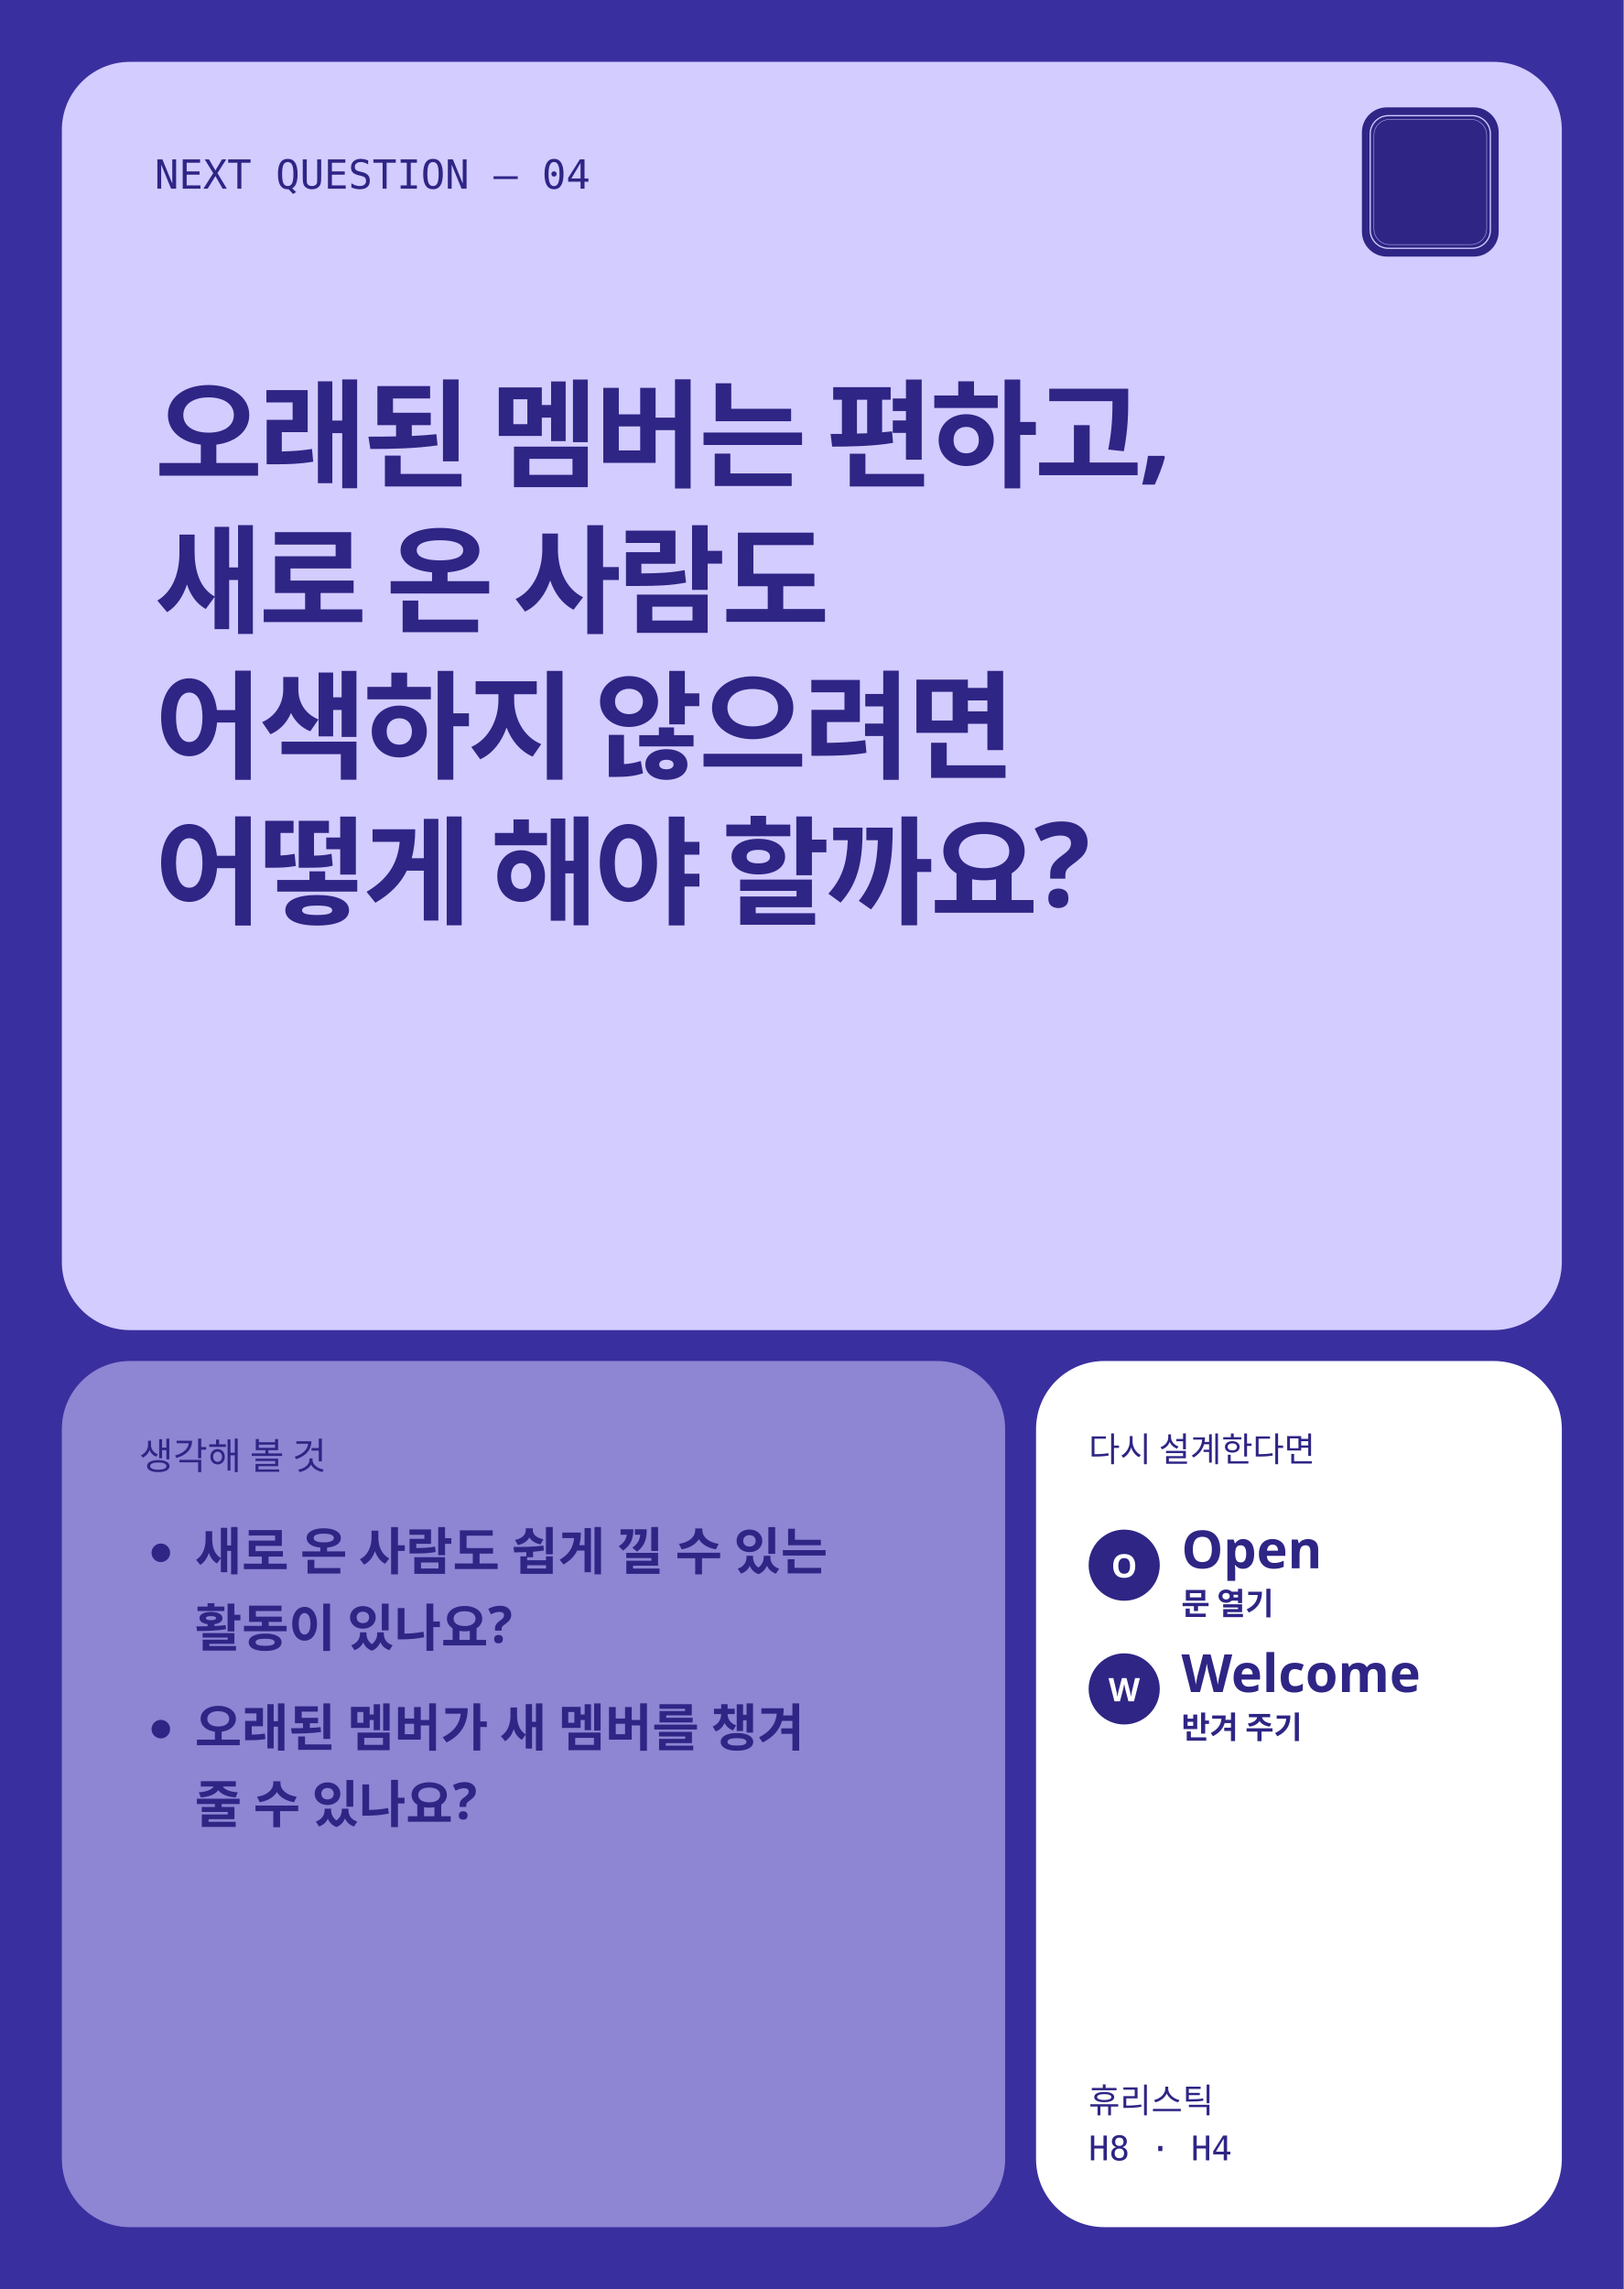
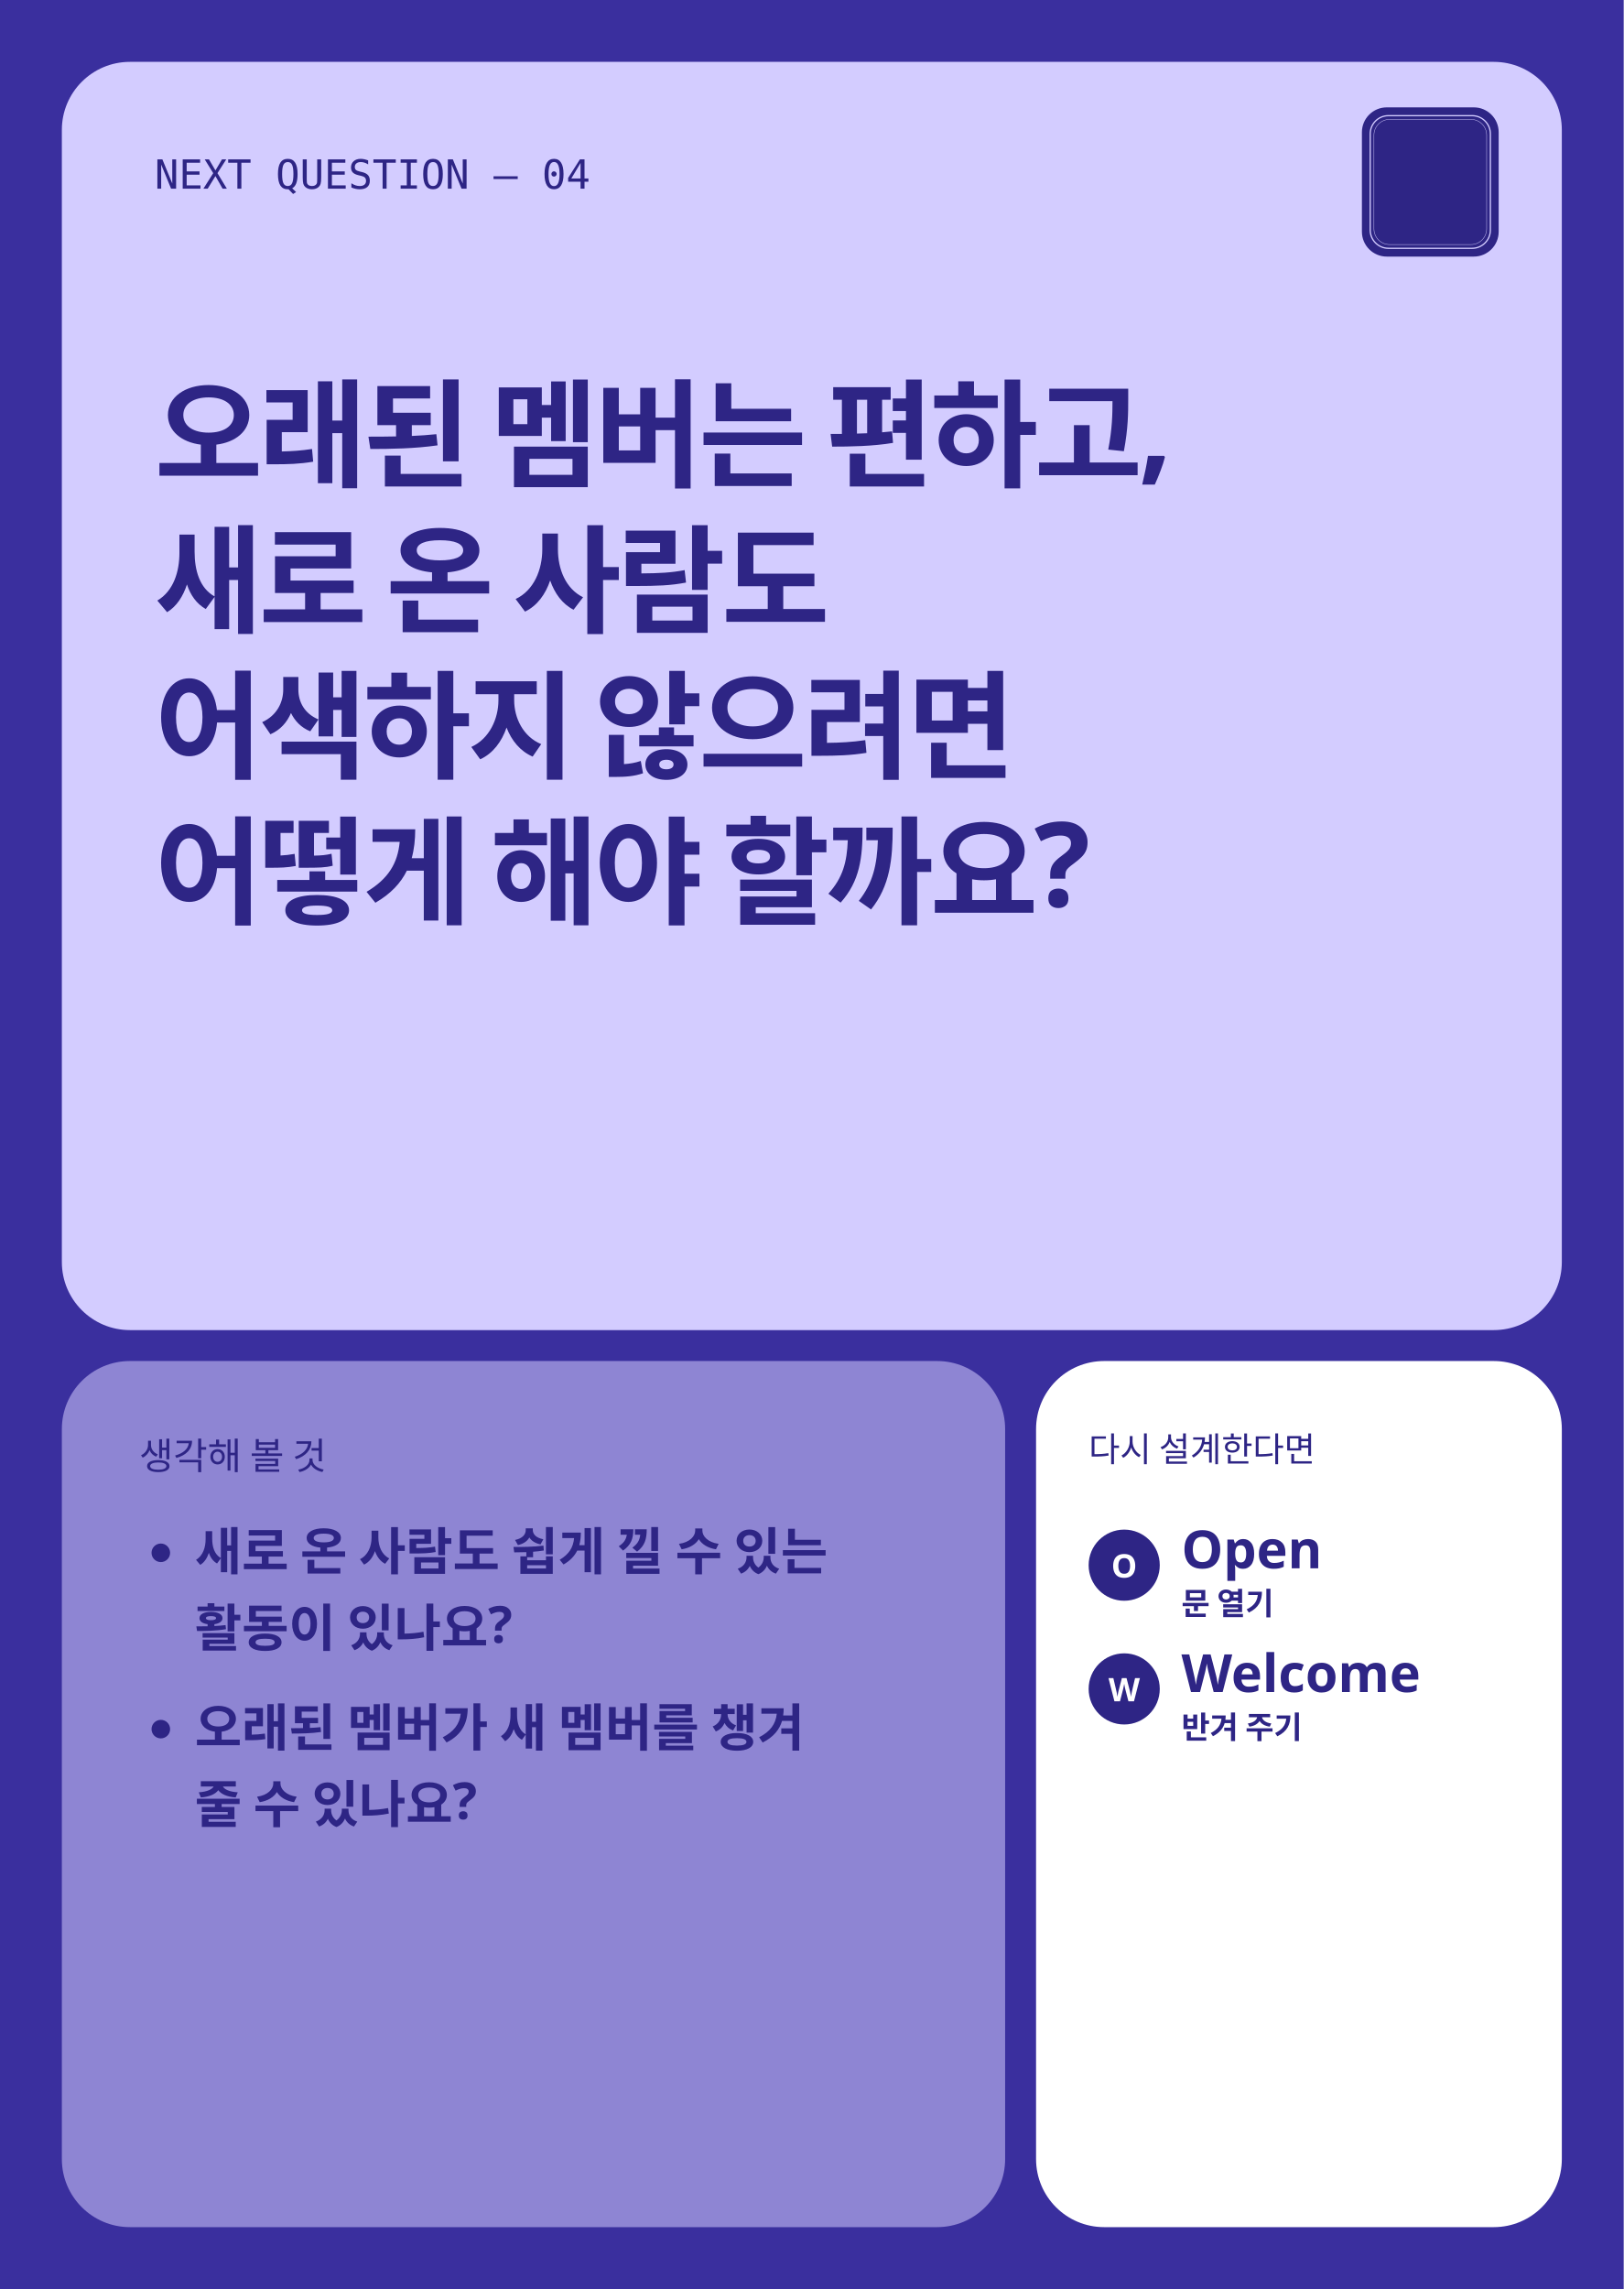
<svg xmlns="http://www.w3.org/2000/svg" width="105mm" height="148mm" viewBox="0 0 1050 1480">
  <g id="background">
    <rect width="1050" height="1480" fill="#3a2f9e" />
  </g>
  <g id="panel-question">
    <rect x="40" y="40" width="970" height="820" rx="44" fill="#d3ccff" />
    <text x="100" y="122" font-family="'IBM Plex Mono', 'DejaVu Sans Mono', 'Courier New', monospace" font-size="26" font-weight="400" fill="#2e2585" text-anchor="start" letter-spacing="0">
      <tspan x="100" dy="0.0">NEXT QUESTION — 04</tspan>
    </text>
    <g transform="translate(870 52) scale(.134)">
      <rect x="80" y="130" width="660" height="720" rx="120" fill="#2e2585" />
      <rect x="120" y="170" width="580" height="640" rx="88" fill="none" stroke="#d3ccff" stroke-width="6" />
      <rect x="138" y="188" width="544" height="604" rx="76" fill="none" stroke="#d3ccff" stroke-width="2" />
    </g>
    <text x="100" y="309.0" font-family="Pretendard, 'Apple SD Gothic Neo', 'Malgun Gothic', sans-serif" font-size="76" font-weight="700" fill="#2e2585" text-anchor="start" letter-spacing="-2.5">
      <tspan x="100" dy="0.0">오래된 멤버는 편하고,</tspan>
      <tspan x="100" dy="94.2">새로 온 사람도</tspan>
      <tspan x="100" dy="94.2">어색하지 않으려면</tspan>
      <tspan x="100" dy="94.2">어떻게 해야 할까요?</tspan>
    </text>
  </g>
  <g id="panel-think">
    <rect x="40" y="880" width="610" height="560" rx="44" fill="#8e85d3" />
    <text x="90" y="950" font-family="'IBM Plex Mono', 'DejaVu Sans Mono', 'Courier New', monospace" font-size="24" font-weight="400" fill="#2e2585" text-anchor="start" letter-spacing="0">
      <tspan x="90" dy="0.0">생각해 볼 것</tspan>
    </text>
    <circle cx="104" cy="1004" r="6" fill="#2e2585" />
    <text x="126" y="1015" font-family="Pretendard, 'Apple SD Gothic Neo', 'Malgun Gothic', sans-serif" font-size="33" font-weight="600" fill="#2e2585" text-anchor="start" letter-spacing="0">
      <tspan x="126" dy="0.0">새로 온 사람도 쉽게 낄 수 있는</tspan>
      <tspan x="126" dy="49.5">활동이 있나요?</tspan>
    </text>
    <circle cx="104" cy="1118" r="6" fill="#2e2585" />
    <text x="126" y="1129" font-family="Pretendard, 'Apple SD Gothic Neo', 'Malgun Gothic', sans-serif" font-size="33" font-weight="600" fill="#2e2585" text-anchor="start" letter-spacing="0">
      <tspan x="126" dy="0.0">오래된 멤버가 새 멤버를 챙겨</tspan>
      <tspan x="126" dy="49.5">줄 수 있나요?</tspan>
    </text>
  </g>
  <g id="panel-skill">
    <rect x="670" y="880" width="340" height="560" rx="44" fill="#ffffff" />
    <text x="704" y="945" font-family="'IBM Plex Mono', 'DejaVu Sans Mono', 'Courier New', monospace" font-size="22" font-weight="400" fill="#2e2585" text-anchor="start" letter-spacing="0">
      <tspan x="704" dy="0.0">다시 설계한다면</tspan>
    </text>
    <circle cx="727" cy="1012" r="23" fill="#2e2585" />
    <text x="727" y="1020" font-family="Pretendard, 'Apple SD Gothic Neo', 'Malgun Gothic', sans-serif" font-size="21" font-weight="700" fill="#ffffff" text-anchor="middle" letter-spacing="0">
      <tspan x="727" dy="0.0">O</tspan>
    </text>
    <text x="764" y="1014" font-family="Pretendard, 'Apple SD Gothic Neo', 'Malgun Gothic', sans-serif" font-size="34" font-weight="700" fill="#2e2585" text-anchor="start" letter-spacing="0">
      <tspan x="764" dy="0.0">Open</tspan>
    </text>
    <text x="764" y="1044" font-family="Pretendard, 'Apple SD Gothic Neo', 'Malgun Gothic', sans-serif" font-size="20" font-weight="600" fill="#2e2585" text-anchor="start" letter-spacing="0">
      <tspan x="764" dy="0.0">문 열기</tspan>
    </text>
    <circle cx="727" cy="1092" r="23" fill="#2e2585" />
    <text x="727" y="1100" font-family="Pretendard, 'Apple SD Gothic Neo', 'Malgun Gothic', sans-serif" font-size="21" font-weight="700" fill="#ffffff" text-anchor="middle" letter-spacing="0">
      <tspan x="727" dy="0.0">W</tspan>
    </text>
    <text x="764" y="1094" font-family="Pretendard, 'Apple SD Gothic Neo', 'Malgun Gothic', sans-serif" font-size="34" font-weight="700" fill="#2e2585" text-anchor="start" letter-spacing="0">
      <tspan x="764" dy="0.0">Welcome</tspan>
    </text>
    <text x="764" y="1124" font-family="Pretendard, 'Apple SD Gothic Neo', 'Malgun Gothic', sans-serif" font-size="20" font-weight="600" fill="#2e2585" text-anchor="start" letter-spacing="0">
      <tspan x="764" dy="0.0">반겨 주기</tspan>
    </text>
-     <text x="704" y="1366" font-family="'IBM Plex Mono', 'DejaVu Sans Mono', 'Courier New', monospace" font-size="22" font-weight="400" fill="#2e2585" text-anchor="start" letter-spacing="0">
-       <tspan x="704" dy="0.0">휴리스틱</tspan>
-       <tspan x="704" dy="30.8">H8 · H4</tspan>
-     </text>
  </g>
</svg>
